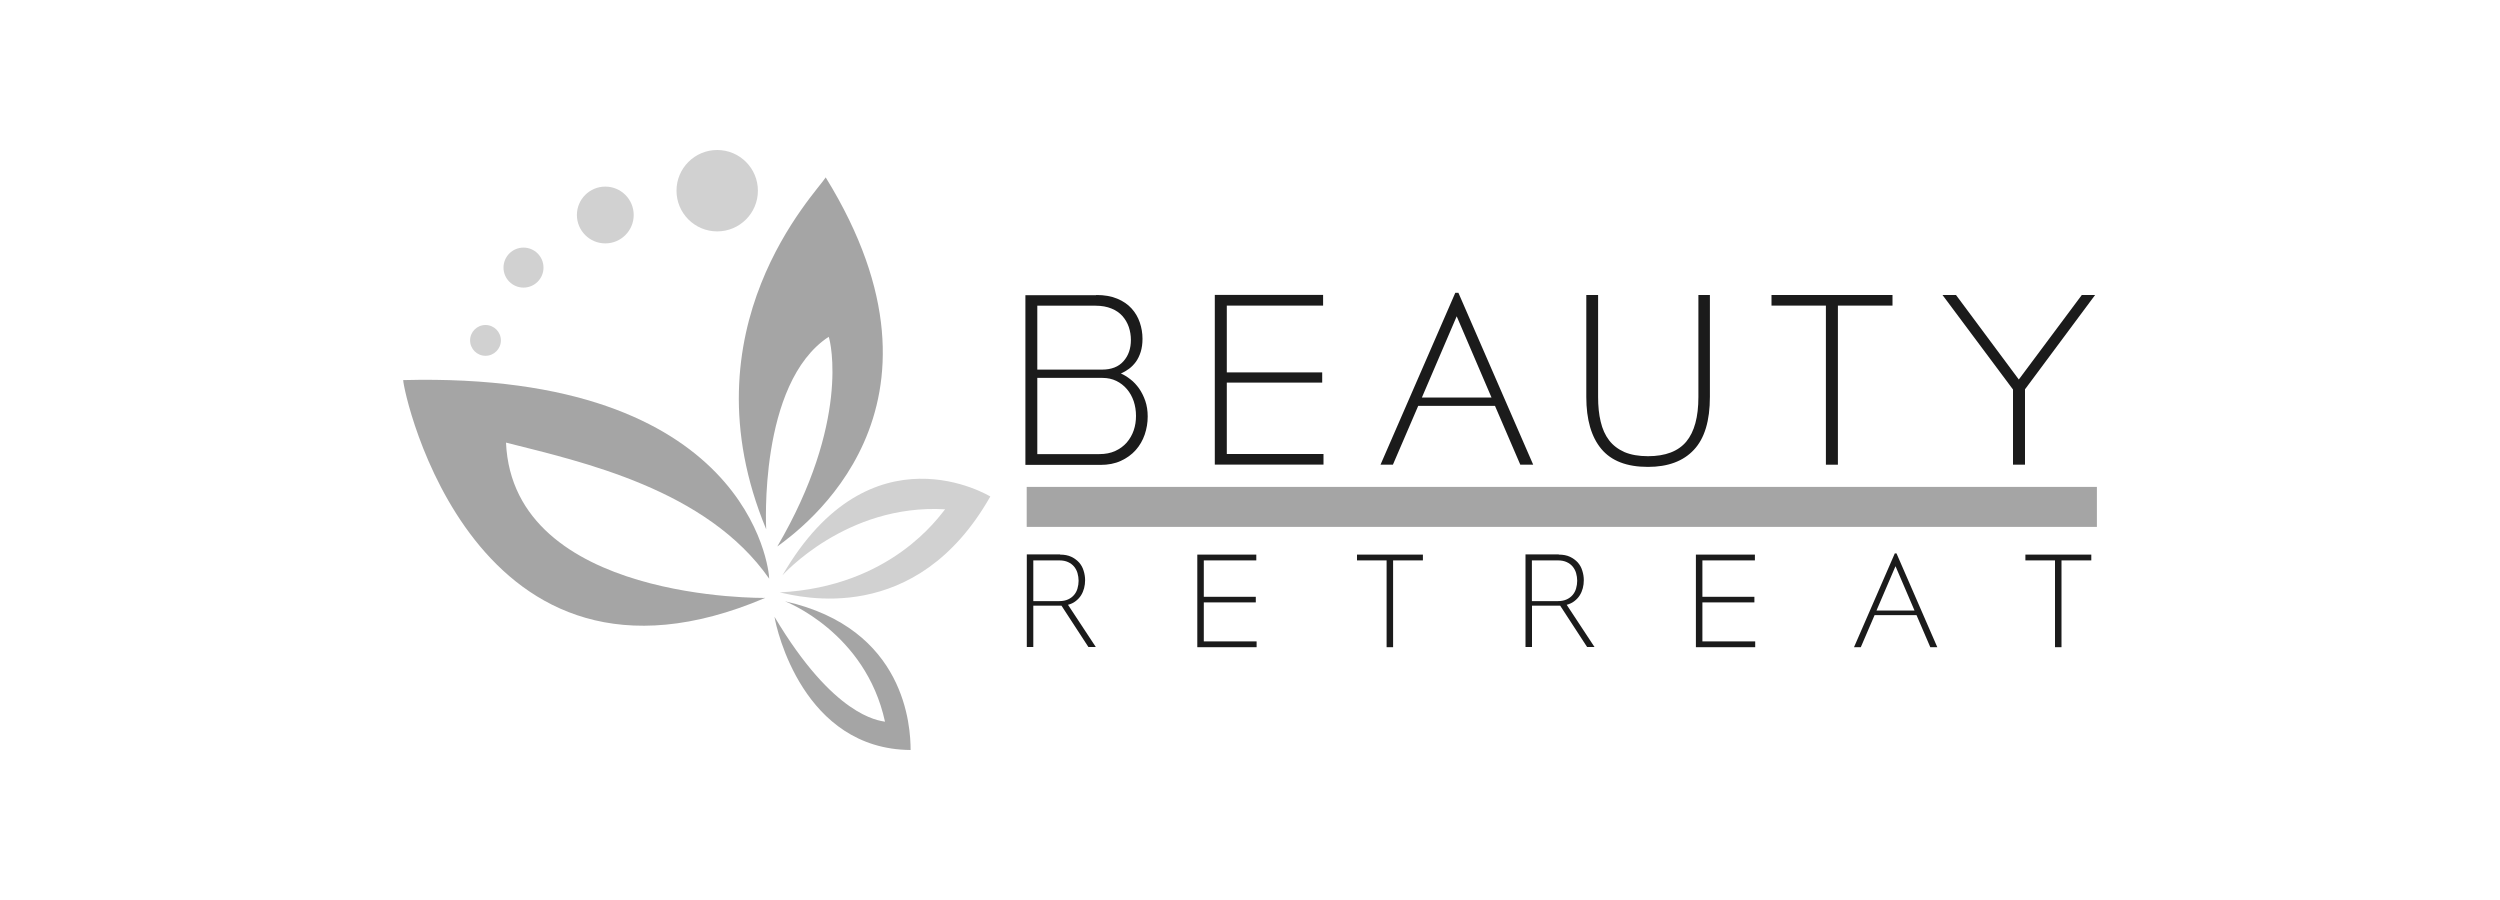
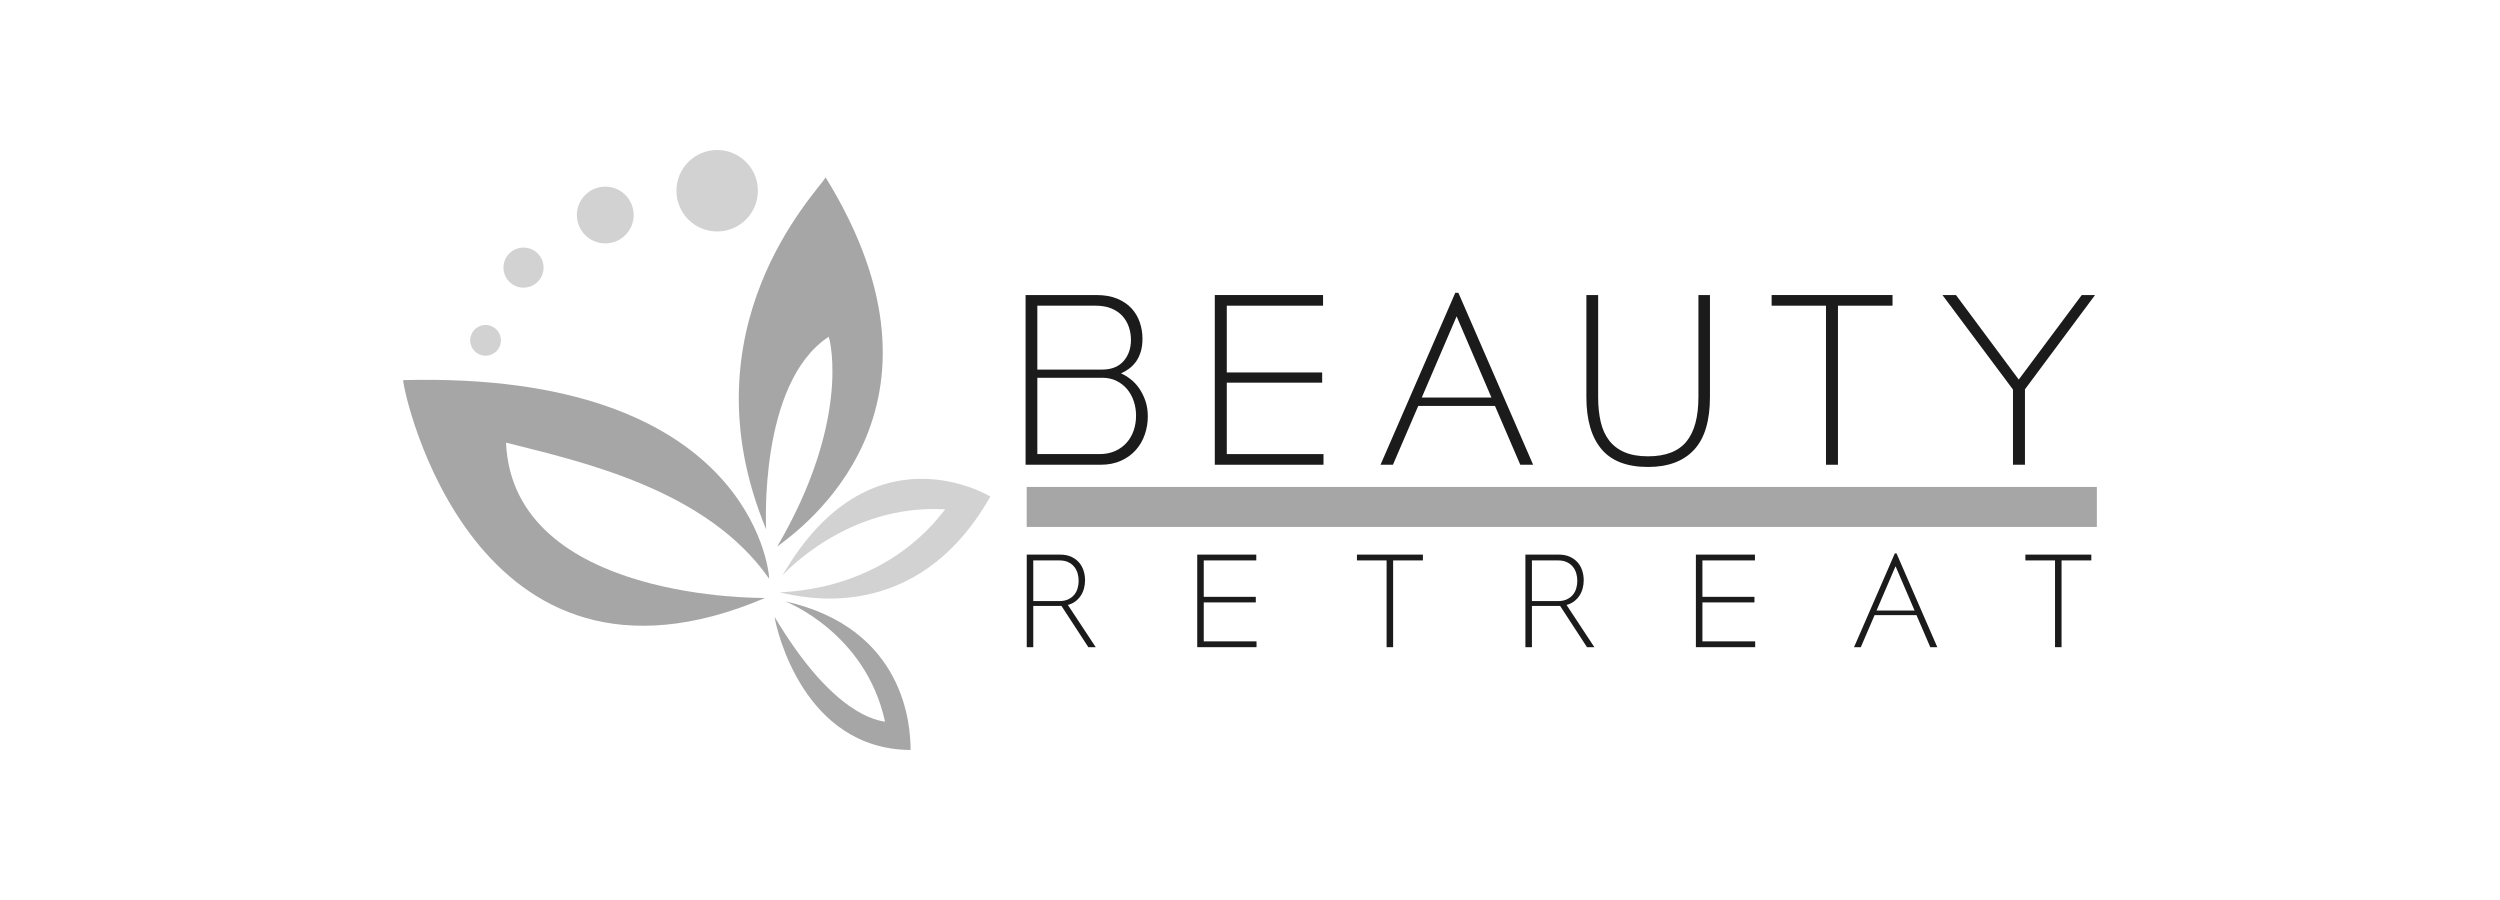
- <svg xmlns="http://www.w3.org/2000/svg" id="Layer_1" data-name="Layer 1" viewBox="0 0 250 90">
-   <defs>
-     <style>
-       .cls-1 {
-         fill: none;
-         stroke: #a5a5a5;
-         stroke-miterlimit: 10;
-         stroke-width: 4px;
-       }
- 
-       .cls-2 {
-         fill: #d1d1d1;
-       }
- 
-       .cls-2, .cls-3, .cls-4 {
-         stroke-width: 0px;
-       }
- 
-       .cls-3 {
-         fill: #1b1b1b;
-       }
- 
-       .cls-4 {
-         fill: #a5a5a5;
-       }
-     </style>
-   </defs>
-   <g>
-     <path class="cls-4" d="M76.52,59.79s-25.21.4-25.92-15.53c7.56,1.92,20.07,4.64,26.32,13.61,0-.91-2.02-20.77-36.6-19.86,0,1.21,7.06,34.18,36.2,21.78Z" />
-     <path class="cls-4" d="M76.62,52.94s-.81-14.62,6.25-19.26c.2.5,2.12,8.57-5.14,20.97,2.32-1.71,19.16-13.71,4.84-36.91-.91,1.51-14.32,15.02-5.95,35.19Z" />
-     <path class="cls-2" d="M78.24,57.54s6.36-7.18,16.27-6.61c-.63.74-5.39,7.74-16.54,8.31,1.96.42,13.62,3.53,21.06-9.59,0,0-11.97-7.36-20.79,7.89Z" />
-     <path class="cls-4" d="M78.5,60.13s8.05,3.07,10,12.04c-.67-.13-5.12-.52-11.05-10.49.2,1.28,2.89,13.24,13.61,13.32,0-2.29-.46-12.16-12.56-14.87Z" />
-     <circle class="cls-2" cx="60.53" cy="21.5" r="2.84" />
-     <circle class="cls-2" cx="52.35" cy="26.76" r="2" />
-     <circle class="cls-2" cx="48.55" cy="34.04" r="1.54" />
-     <circle class="cls-2" cx="71.72" cy="19.07" r="4.07" />
-   </g>
-   <g>
-     <g>
-       <path class="cls-3" d="M109.63,29.5c.81,0,1.51.12,2.1.37.58.24,1.06.57,1.43.98.37.41.64.87.82,1.4.18.53.27,1.07.27,1.63,0,.49-.06.92-.18,1.31-.12.38-.28.71-.48.99-.2.27-.43.51-.69.7-.26.19-.53.35-.81.47.31.13.63.33.95.58.33.25.61.56.87.92.25.36.46.78.62,1.24.16.47.24.99.24,1.56,0,.62-.1,1.22-.3,1.81-.2.58-.5,1.1-.9,1.55-.4.45-.9.81-1.49,1.08-.59.27-1.27.4-2.04.4h-7.5v-16.97h7.08ZM103.73,36.96h6.48c.93,0,1.65-.28,2.14-.84.5-.56.74-1.27.74-2.13,0-.44-.07-.87-.21-1.29-.14-.41-.36-.78-.64-1.1-.29-.32-.65-.57-1.1-.75-.44-.18-.97-.28-1.58-.28h-5.83v6.39ZM103.73,45.41h6.21c.59,0,1.12-.1,1.58-.31.46-.21.84-.49,1.15-.84.31-.36.54-.76.7-1.22.16-.46.23-.95.23-1.46s-.08-1.01-.23-1.46c-.16-.46-.38-.86-.68-1.21-.3-.35-.65-.62-1.06-.82-.41-.2-.87-.3-1.38-.3h-6.52v7.63Z" />
-       <path class="cls-3" d="M132.31,29.5v1.06h-9.63v6.68h9.54v1.02h-9.54v7.14h9.67v1.06h-10.87v-16.97h10.83Z" />
-       <path class="cls-3" d="M145.84,29.28l7.48,17.19h-1.29l-2.53-5.88h-7.68l-2.53,5.88h-1.24l7.48-17.19h.31ZM142.18,39.75h6.97l-3.48-8.12-3.48,8.12Z" />
-       <path class="cls-3" d="M159.81,29.5v10.2c0,.92.08,1.74.26,2.47.17.73.45,1.35.84,1.86.39.51.91.9,1.54,1.18.64.27,1.42.41,2.35.41,1.74,0,3.02-.49,3.83-1.46.81-.98,1.21-2.46,1.21-4.46v-10.2h1.15v10.18c0,2.4-.53,4.16-1.6,5.3-1.06,1.14-2.6,1.71-4.59,1.71-2.12,0-3.67-.6-4.67-1.8-1-1.2-1.5-2.93-1.5-5.19v-10.2h1.18Z" />
-       <path class="cls-3" d="M189.25,29.5v1.06h-5.46v15.91h-1.2v-15.91h-5.44v-1.06h12.09Z" />
-       <path class="cls-3" d="M195.6,29.5l6.28,8.45,6.3-8.45h1.33l-7.01,9.43v7.54h-1.2v-7.52l-7.05-9.45h1.35Z" />
+ <svg xmlns="http://www.w3.org/2000/svg" width="100%" height="100%" viewBox="0 0 250 90" version="1.1" xml:space="preserve" style="fill-rule:evenodd;clip-rule:evenodd;stroke-miterlimit:10;">
+   <g transform="matrix(1,0,0,1,-2100,0)">
+     <g id="Layer-1">
+         </g>
+     <g id="Artboard1" transform="matrix(1,0,0,1,2100,0)">
+       <rect x="0" y="0" width="250" height="90" style="fill:none;" />
+       <g transform="matrix(1,0,0,1,40.3149,14.9998)">
+         <g id="Layer-11">
+           <g>
+             <g transform="matrix(0.978588,0.20583,0.20583,-0.978588,34.7588,48.3671)">
+               <path d="M0.675,3.794C0.675,3.794 -23.911,-1.789 -27.881,13.657C-20.086,13.338 -7.29,13.247 0.675,5.752C0.489,6.64 -5.573,25.664 -39.234,17.658C-38.985,16.474 -25.29,-14.341 0.675,3.794" style="fill:rgb(166,166,166);fill-rule:nonzero;" />
+             </g>
+             <g transform="matrix(-0.839583,0.543231,0.543231,0.839583,38.1528,3.91146)">
+               <path d="M20.038,27.561C20.038,27.561 12.773,14.847 4.326,14.787C4.43,15.32 7.205,23.133 20.038,29.602C17.16,29.423 -3.498,28.496 -4.074,1.246C-2.491,2.023 16.109,6.083 20.038,27.561" style="fill:rgb(166,166,166);fill-rule:nonzero;" />
+             </g>
+             <g transform="matrix(-0.987834,-0.155514,-0.155514,0.987834,59.1058,34.1773)">
+               <path d="M19.619,11.559C19.619,11.559 14.448,3.472 4.571,2.496C5.077,3.328 8.695,10.977 19.619,13.276C17.614,13.384 5.611,14.639 0.309,0.533C0.309,0.533 13.274,-4.873 19.619,11.559" style="fill:rgb(210,210,210);fill-rule:nonzero;" />
+             </g>
+             <g transform="matrix(-0.828087,-0.5606,-0.5606,0.828087,44.5356,61.9466)">
+               <path d="M14.684,-10.368C14.684,-10.368 6.3,-12.341 -0.348,-6.004C0.276,-5.74 4.183,-3.569 14.684,-8.495C13.803,-7.55 4.87,0.853 -4.049,-5.092C-2.767,-6.986 3.148,-14.908 14.684,-10.368" style="fill:rgb(166,166,166);fill-rule:nonzero;" />
+             </g>
+             <g transform="matrix(0,-1,-1,0,20.2117,3.6625)">
+               <path d="M-2.84,-2.84C-4.408,-2.84 -5.678,-1.569 -5.678,-0.001C-5.678,1.567 -4.408,2.84 -2.84,2.84C-1.272,2.84 -0.001,1.567 -0.001,-0.001C-0.001,-1.569 -1.272,-2.84 -2.84,-2.84" style="fill:rgb(210,210,210);fill-rule:nonzero;" />
+             </g>
+             <g transform="matrix(0,-1,-1,0,12.0368,9.7564)">
+               <path d="M-2.005,-2.005C-3.112,-2.005 -4.01,-1.107 -4.01,0C-4.01,1.107 -3.112,2.005 -2.005,2.005C-0.898,2.005 0,1.107 0,0C0,-1.107 -0.898,-2.005 -2.005,-2.005" style="fill:rgb(210,210,210);fill-rule:nonzero;" />
+             </g>
+             <g transform="matrix(0,-1,-1,0,8.24,17.498)">
+               <path d="M-1.538,-1.538C-2.387,-1.538 -3.076,-0.849 -3.076,0C-3.076,0.849 -2.387,1.538 -1.538,1.538C-0.689,1.538 0,0.849 0,0C0,-0.849 -0.689,-1.538 -1.538,-1.538" style="fill:rgb(210,210,210);fill-rule:nonzero;" />
+             </g>
+             <g transform="matrix(0,-1,-1,0,31.4015,-0.0001)">
+               <path d="M-4.074,-4.074C-6.324,-4.074 -8.148,-2.25 -8.148,-0C-8.148,2.25 -6.324,4.074 -4.074,4.074C-1.824,4.074 -0,2.25 -0,-0C-0,-2.25 -1.824,-4.074 -4.074,-4.074" style="fill:rgb(210,210,210);fill-rule:nonzero;" />
+             </g>
+             <g transform="matrix(1,0,0,1,63.4184,15.5691)">
+               <path d="M0,14.841L6.212,14.841C6.803,14.841 7.328,14.738 7.787,14.53C8.245,14.324 8.63,14.042 8.94,13.688C9.251,13.333 9.484,12.926 9.639,12.467C9.794,12.009 9.872,11.521 9.872,11.003C9.872,10.486 9.794,9.998 9.639,9.539C9.484,9.081 9.258,8.678 8.962,8.33C8.666,7.983 8.311,7.709 7.898,7.509C7.483,7.31 7.025,7.21 6.522,7.21L0,7.21L0,14.841ZM0,6.389L6.478,6.389C7.409,6.389 8.123,6.108 8.619,5.546C9.114,4.984 9.362,4.274 9.362,3.416C9.362,2.972 9.291,2.544 9.151,2.129C9.01,1.716 8.796,1.35 8.508,1.031C8.219,0.714 7.853,0.462 7.409,0.277C6.966,0.092 6.441,0 5.834,0L0,0L0,6.389ZM5.901,-1.065C6.714,-1.065 7.413,-0.943 7.997,-0.699C8.581,-0.455 9.058,-0.129 9.428,0.277C9.798,0.684 10.072,1.15 10.249,1.675C10.426,2.2 10.515,2.743 10.515,3.305C10.515,3.793 10.456,4.23 10.338,4.614C10.219,4.999 10.06,5.328 9.861,5.601C9.661,5.875 9.432,6.108 9.173,6.3C8.914,6.492 8.644,6.648 8.363,6.766C8.674,6.899 8.992,7.091 9.317,7.343C9.642,7.594 9.931,7.901 10.182,8.263C10.434,8.626 10.641,9.04 10.804,9.506C10.966,9.972 11.048,10.493 11.048,11.07C11.048,11.691 10.948,12.294 10.748,12.878C10.549,13.462 10.249,13.98 9.85,14.431C9.45,14.882 8.955,15.24 8.363,15.507C7.772,15.773 7.091,15.906 6.322,15.906L-1.176,15.906L-1.176,-1.065L5.901,-1.065Z" style="fill:rgb(27,27,27);fill-rule:nonzero;" />
+             </g>
+             <g transform="matrix(1,0,0,1,91.9913,31.475)">
+               <path d="M0,-16.971L0,-15.906L-9.628,-15.906L-9.628,-9.229L-0.089,-9.229L-0.089,-8.208L-9.628,-8.208L-9.628,-1.065L0.044,-1.065L0.044,0L-10.826,0L-10.826,-16.971L0,-16.971Z" style="fill:rgb(27,27,27);fill-rule:nonzero;" />
+             </g>
+             <g transform="matrix(1,0,0,1,101.863,21.0042)">
+               <path d="M0,3.749L6.966,3.749L3.483,-4.37L0,3.749ZM3.66,-6.722L11.136,10.471L9.85,10.471L7.321,4.592L-0.355,4.592L-2.884,10.471L-4.126,10.471L3.35,-6.722L3.66,-6.722Z" style="fill:rgb(27,27,27);fill-rule:nonzero;" />
+             </g>
+             <g transform="matrix(1,0,0,1,119.5,31.697)">
+               <path d="M0,-17.193L0,-6.988C0,-6.071 0.085,-5.247 0.255,-4.515C0.425,-3.783 0.706,-3.161 1.098,-2.651C1.49,-2.141 2.004,-1.749 2.64,-1.476C3.276,-1.202 4.06,-1.065 4.992,-1.065C6.736,-1.065 8.012,-1.553 8.818,-2.529C9.624,-3.505 10.027,-4.992 10.027,-6.988L10.027,-17.193L11.181,-17.193L11.181,-7.01C11.181,-4.615 10.649,-2.847 9.584,-1.708C8.519,-0.569 6.988,0 4.992,0C2.876,0 1.32,-0.599 0.322,-1.797C-0.677,-2.995 -1.176,-4.725 -1.176,-6.988L-1.176,-17.193L0,-17.193Z" style="fill:rgb(27,27,27);fill-rule:nonzero;" />
+             </g>
+             <g transform="matrix(1,0,0,1,148.938,31.475)">
+               <path d="M0,-16.971L0,-15.906L-5.457,-15.906L-5.457,0L-6.655,0L-6.655,-15.906L-12.09,-15.906L-12.09,-16.971L0,-16.971Z" style="fill:rgb(27,27,27);fill-rule:nonzero;" />
+             </g>
+             <g transform="matrix(1,0,0,1,155.282,31.475)">
+               <path d="M0,-16.971L6.278,-8.519L12.578,-16.971L13.909,-16.971L6.899,-7.543L6.899,0L5.701,0L5.701,-7.52L-1.353,-16.971L0,-16.971Z" style="fill:rgb(27,27,27);fill-rule:nonzero;" />
+             </g>
+             <g transform="matrix(1,0,0,1,63.012,45.0705)">
+               <path d="M0,0.037L2.614,0.037C2.953,0.037 3.243,-0.019 3.485,-0.132C3.727,-0.245 3.927,-0.395 4.084,-0.58C4.241,-0.766 4.356,-0.981 4.429,-1.228C4.501,-1.474 4.538,-1.726 4.538,-1.984C4.538,-2.25 4.501,-2.506 4.429,-2.752C4.356,-2.998 4.241,-3.216 4.084,-3.406C3.927,-3.595 3.727,-3.746 3.485,-3.859C3.243,-3.972 2.953,-4.029 2.614,-4.029L0,-4.029L0,0.037ZM2.674,-4.61C3.11,-4.61 3.485,-4.537 3.8,-4.392C4.114,-4.246 4.374,-4.055 4.58,-3.817C4.786,-3.579 4.937,-3.305 5.034,-2.994C5.131,-2.684 5.179,-2.367 5.179,-2.044C5.179,-1.77 5.145,-1.502 5.076,-1.24C5.007,-0.977 4.903,-0.737 4.761,-0.52C4.62,-0.302 4.443,-0.11 4.229,0.055C4.015,0.221 3.759,0.344 3.461,0.424L6.244,4.647L5.506,4.647L2.819,0.521L0,0.521L0,4.647L-0.653,4.647L-0.653,-4.61L2.674,-4.61Z" style="fill:rgb(27,27,27);fill-rule:nonzero;" />
+             </g>
+             <g transform="matrix(1,0,0,1,85.313,49.7179)">
+               <path d="M0,-9.257L0,-8.676L-5.252,-8.676L-5.252,-5.034L-0.048,-5.034L-0.048,-4.477L-5.252,-4.477L-5.252,-0.581L0.024,-0.581L0.024,0L-5.905,0L-5.905,-9.257L0,-9.257Z" style="fill:rgb(27,27,27);fill-rule:nonzero;" />
+             </g>
+             <g transform="matrix(1,0,0,1,101.975,49.7179)">
+               <path d="M0,-9.257L0,-8.676L-2.977,-8.676L-2.977,0L-3.63,0L-3.63,-8.676L-6.595,-8.676L-6.595,-9.257L0,-9.257Z" style="fill:rgb(27,27,27);fill-rule:nonzero;" />
+             </g>
+             <g transform="matrix(1,0,0,1,112.878,45.0705)">
+               <path d="M0,0.037L2.614,0.037C2.953,0.037 3.243,-0.019 3.485,-0.132C3.727,-0.245 3.927,-0.395 4.084,-0.58C4.241,-0.766 4.356,-0.981 4.429,-1.228C4.501,-1.474 4.538,-1.726 4.538,-1.984C4.538,-2.25 4.501,-2.506 4.429,-2.752C4.356,-2.998 4.241,-3.216 4.084,-3.406C3.927,-3.595 3.727,-3.746 3.485,-3.859C3.243,-3.972 2.953,-4.029 2.614,-4.029L0,-4.029L0,0.037ZM2.674,-4.61C3.11,-4.61 3.485,-4.537 3.8,-4.392C4.114,-4.246 4.374,-4.055 4.58,-3.817C4.786,-3.579 4.937,-3.305 5.034,-2.994C5.131,-2.684 5.179,-2.367 5.179,-2.044C5.179,-1.77 5.145,-1.502 5.076,-1.24C5.007,-0.977 4.903,-0.737 4.762,-0.52C4.62,-0.302 4.443,-0.11 4.229,0.055C4.015,0.221 3.759,0.344 3.461,0.424L6.244,4.647L5.506,4.647L2.819,0.521L0,0.521L0,4.647L-0.653,4.647L-0.653,-4.61L2.674,-4.61Z" style="fill:rgb(27,27,27);fill-rule:nonzero;" />
+             </g>
+             <g transform="matrix(1,0,0,1,135.179,49.7179)">
+               <path d="M0,-9.257L0,-8.676L-5.252,-8.676L-5.252,-5.034L-0.048,-5.034L-0.048,-4.477L-5.252,-4.477L-5.252,-0.581L0.024,-0.581L0.024,0L-5.905,0L-5.905,-9.257L0,-9.257Z" style="fill:rgb(27,27,27);fill-rule:nonzero;" />
+             </g>
+             <g transform="matrix(1,0,0,1,147.34,44.0063)">
+               <path d="M0,2.045L3.8,2.045L1.9,-2.384L0,2.045ZM1.997,-3.666L6.075,5.711L5.373,5.711L3.993,2.505L-0.194,2.505L-1.573,5.711L-2.251,5.711L1.827,-3.666L1.997,-3.666Z" style="fill:rgb(27,27,27);fill-rule:nonzero;" />
+             </g>
+             <g transform="matrix(1,0,0,1,168.818,49.7179)">
+               <path d="M0,-9.257L0,-8.676L-2.977,-8.676L-2.977,0L-3.63,0L-3.63,-8.676L-6.595,-8.676L-6.595,-9.257L0,-9.257Z" style="fill:rgb(27,27,27);fill-rule:nonzero;" />
+             </g>
+             <g transform="matrix(1,0,0,1,62.3526,35.6944)">
+               <path d="M0,0L107.018,0" style="fill:none;fill-rule:nonzero;stroke:rgb(166,166,166);stroke-width:4px;" />
+             </g>
+           </g>
+         </g>
+       </g>
    </g>
-     <g>
-       <path class="cls-3" d="M106,55.46c.44,0,.81.07,1.13.22.31.15.57.34.78.57.21.24.36.51.45.82.1.31.15.63.15.95,0,.27-.03.54-.1.8-.07.26-.17.5-.31.72-.14.22-.32.41-.53.57-.21.17-.47.29-.77.37l2.78,4.22h-.74l-2.69-4.13h-2.82v4.13h-.65v-9.26h3.33ZM103.33,60.11h2.61c.34,0,.63-.06.87-.17.24-.11.44-.26.6-.45.16-.19.27-.4.34-.65.07-.25.11-.5.11-.76s-.04-.52-.11-.77c-.07-.25-.19-.46-.34-.65-.16-.19-.36-.34-.6-.45-.24-.11-.53-.17-.87-.17h-2.61v4.07Z" />
-       <path class="cls-3" d="M125.63,55.46v.58h-5.25v3.64h5.2v.56h-5.2v3.9h5.28v.58h-5.93v-9.26h5.91Z" />
-       <path class="cls-3" d="M142.29,55.46v.58h-2.98v8.68h-.65v-8.68h-2.96v-.58h6.59Z" />
-       <path class="cls-3" d="M155.87,55.46c.44,0,.81.07,1.13.22.31.15.57.34.78.57.21.24.36.51.45.82.1.31.15.63.15.95,0,.27-.03.54-.1.8-.07.26-.17.5-.31.72-.14.22-.32.41-.53.57-.21.17-.47.29-.77.37l2.78,4.22h-.74l-2.69-4.13h-2.82v4.13h-.65v-9.26h3.33ZM153.19,60.11h2.61c.34,0,.63-.06.87-.17.24-.11.44-.26.6-.45.16-.19.27-.4.34-.65.07-.25.11-.5.11-.76s-.04-.52-.11-.77c-.07-.25-.19-.46-.34-.65-.16-.19-.36-.34-.6-.45-.24-.11-.53-.17-.87-.17h-2.61v4.07Z" />
-       <path class="cls-3" d="M175.49,55.46v.58h-5.25v3.64h5.2v.56h-5.2v3.9h5.28v.58h-5.93v-9.26h5.91Z" />
-       <path class="cls-3" d="M189.65,55.34l4.08,9.38h-.7l-1.38-3.21h-4.19l-1.38,3.21h-.68l4.08-9.38h.17ZM187.65,61.05h3.8l-1.9-4.43-1.9,4.43Z" />
-       <path class="cls-3" d="M209.13,55.46v.58h-2.98v8.68h-.65v-8.68h-2.96v-.58h6.59Z" />
-     </g>
-     <line class="cls-1" x1="102.67" y1="50.69" x2="209.69" y2="50.69" />
  </g>
</svg>
